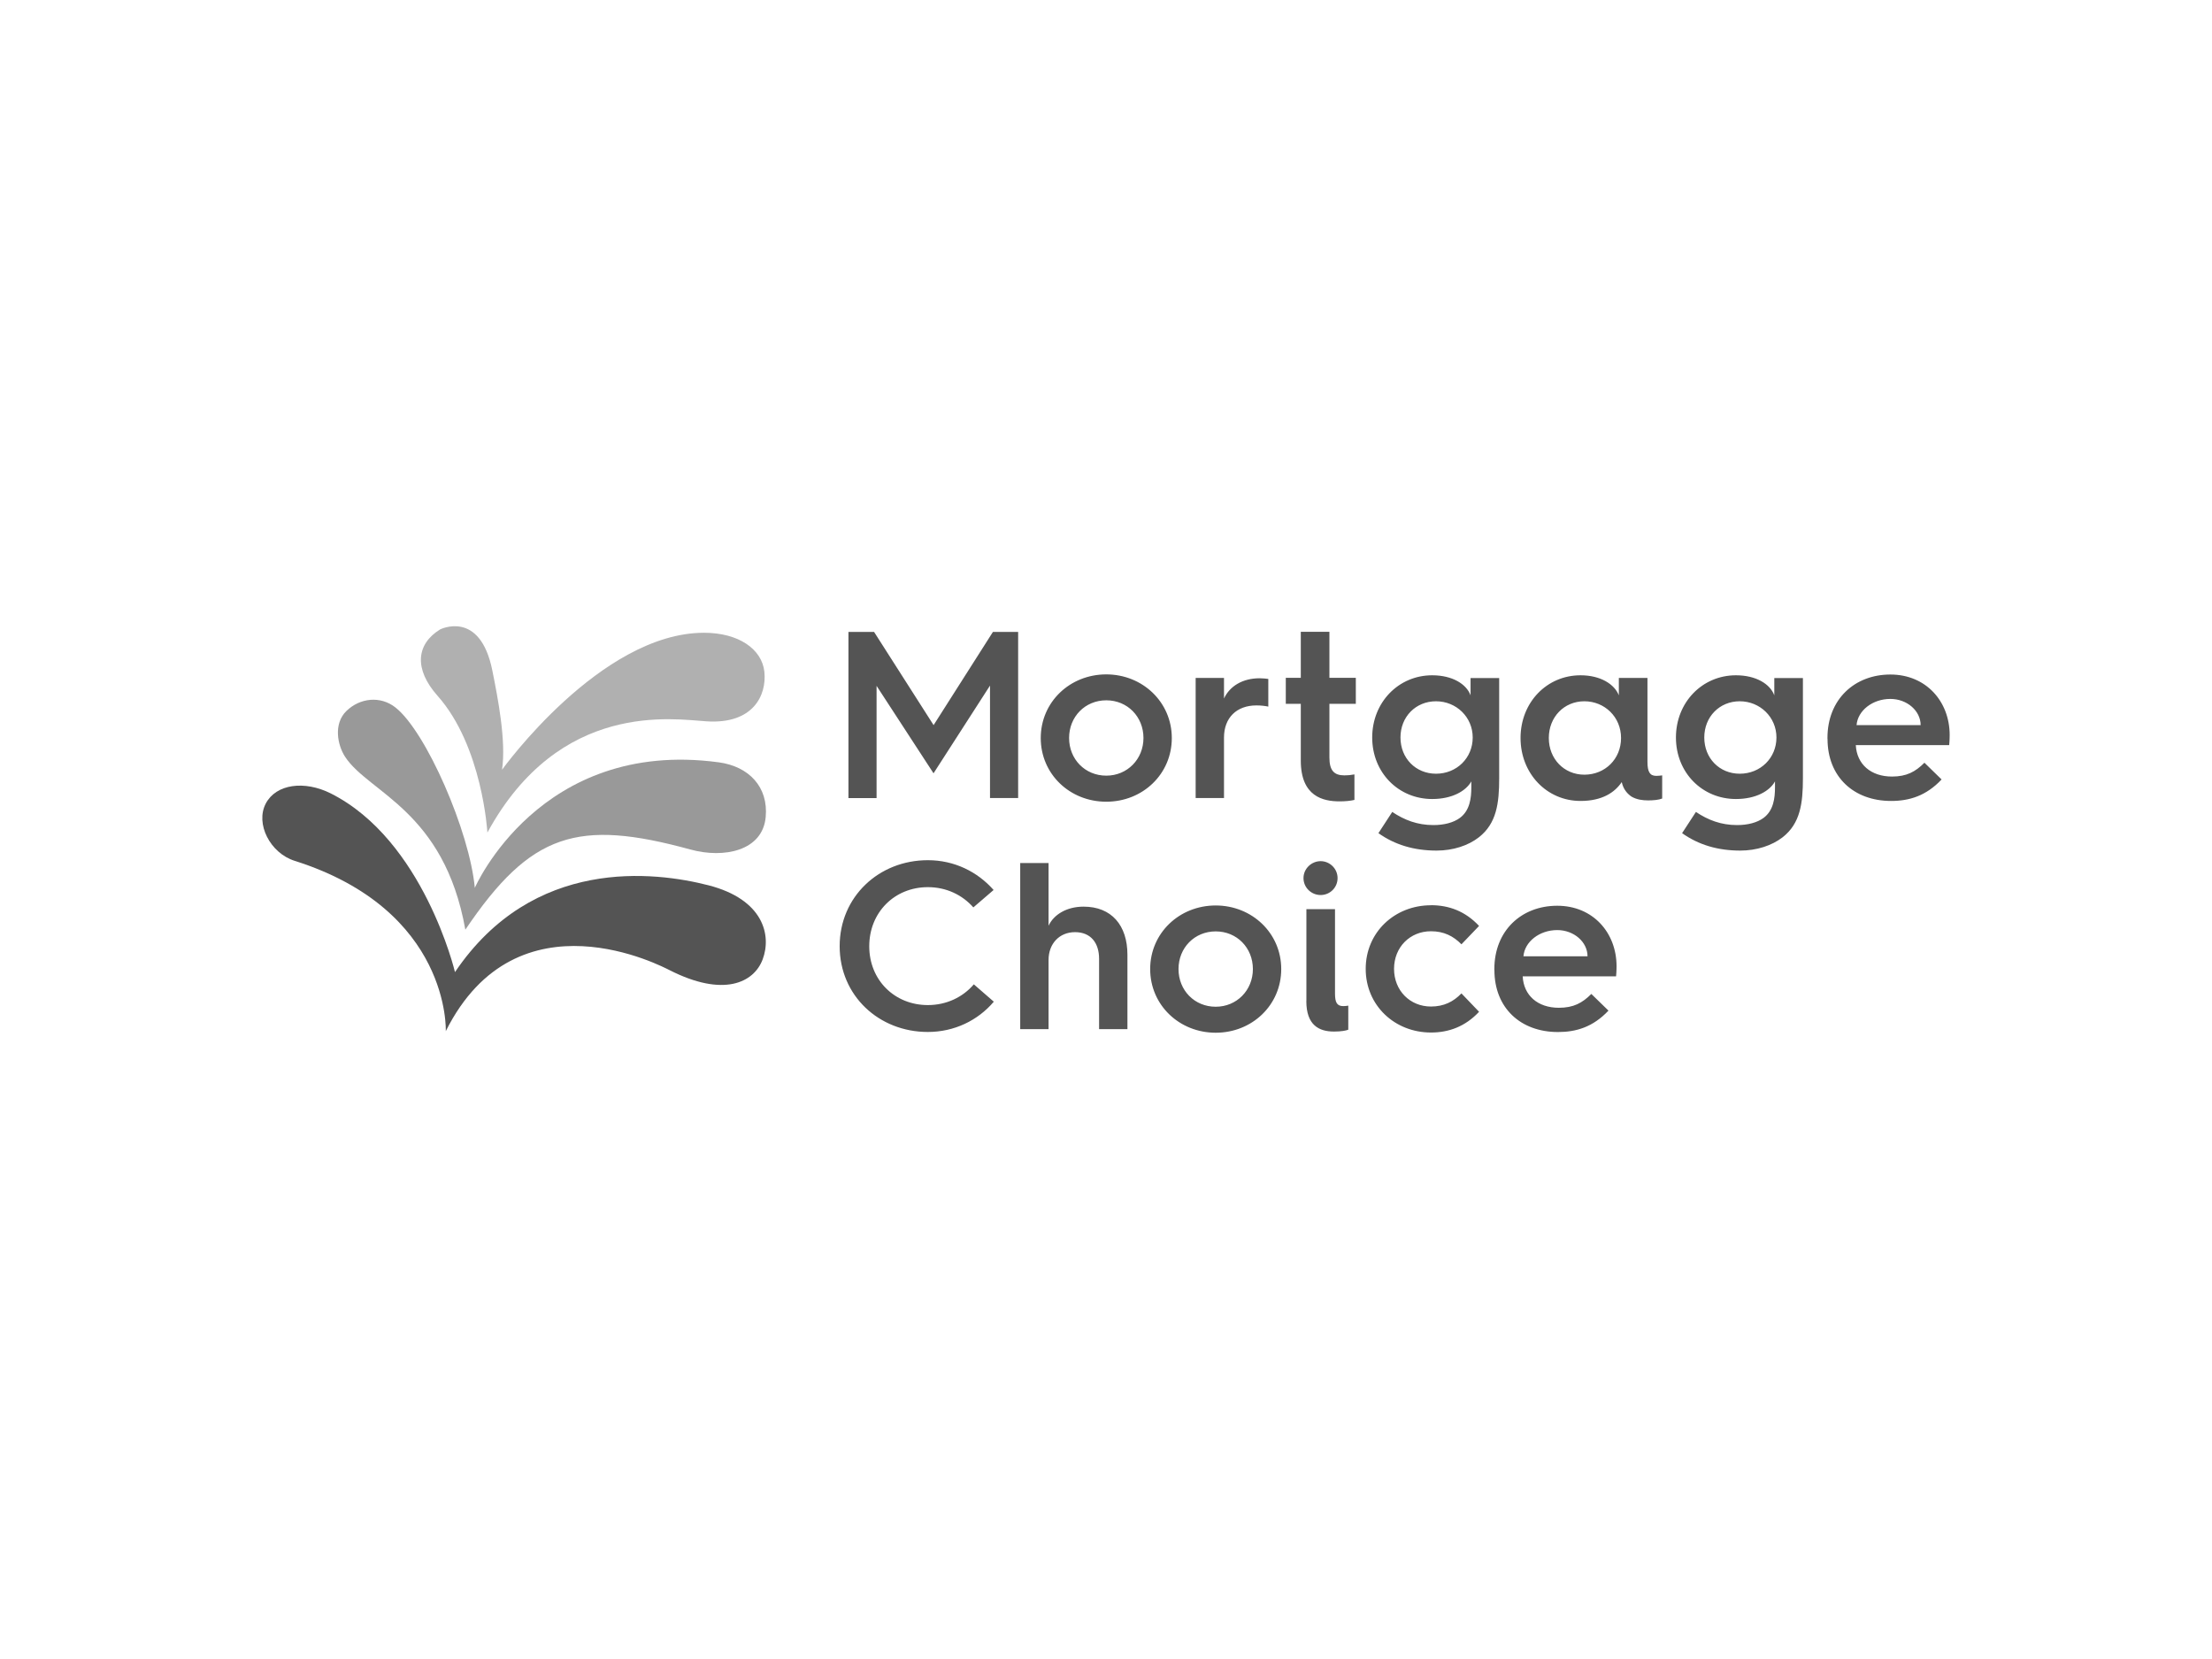
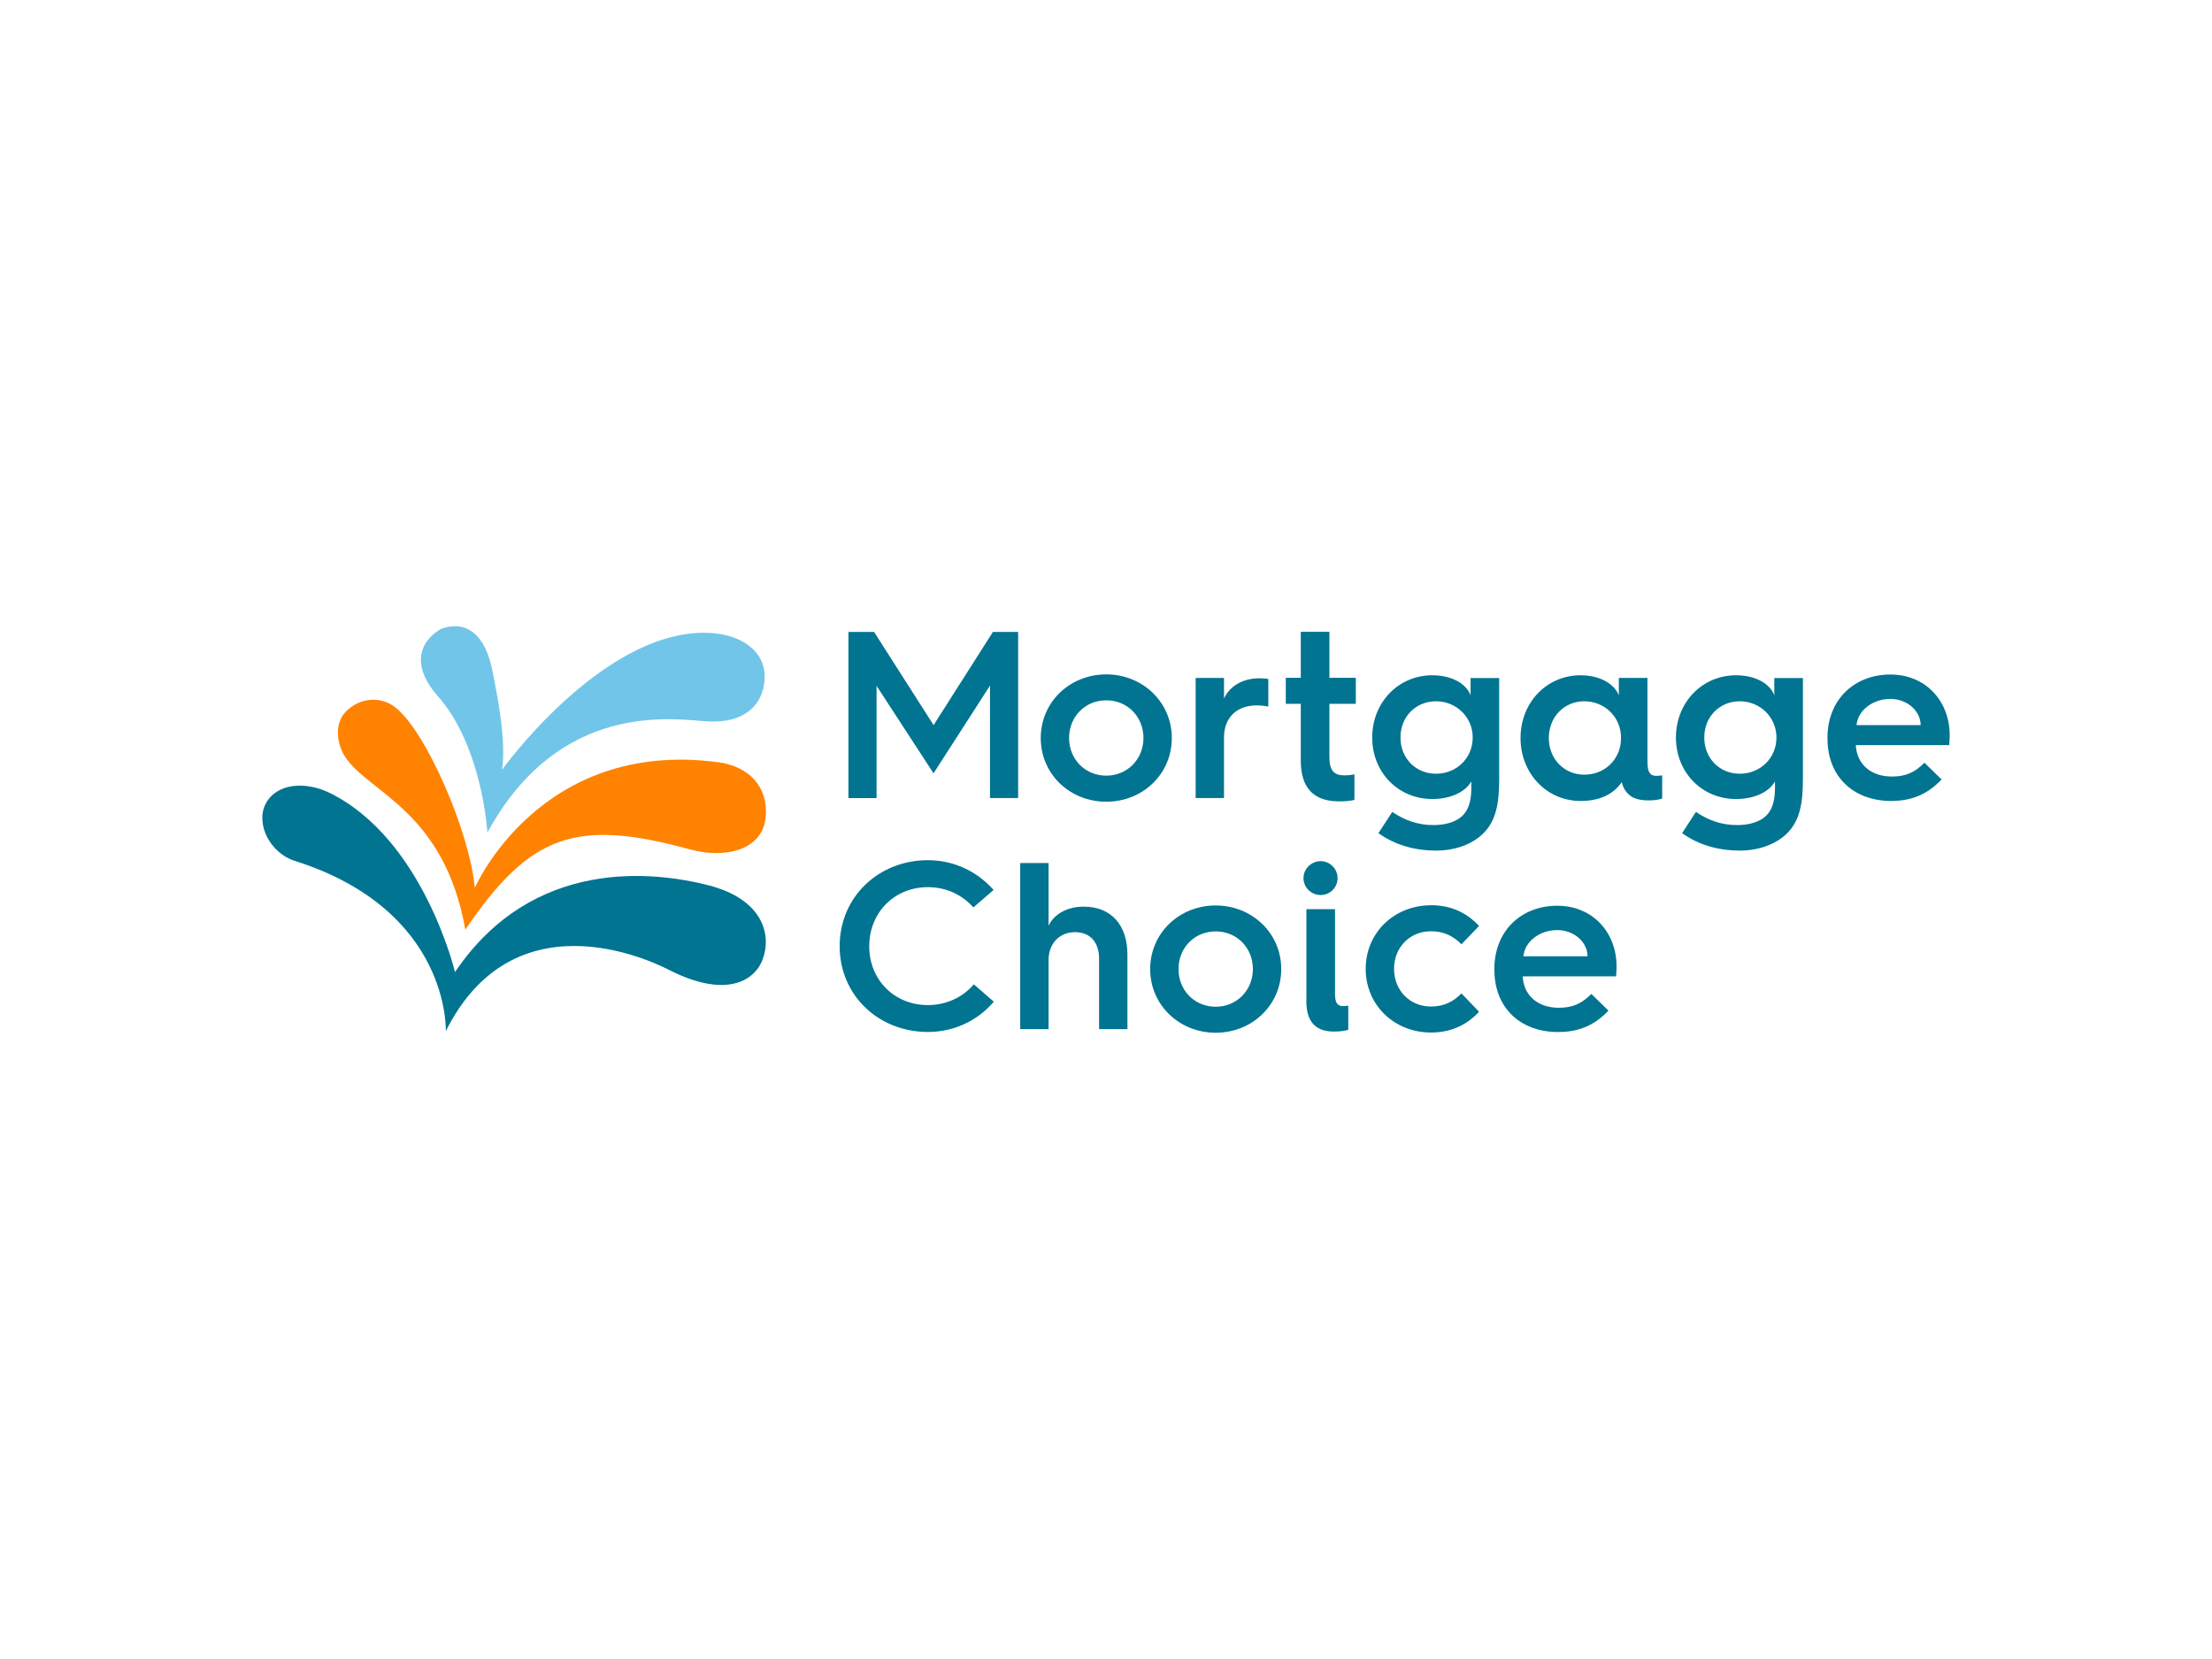
<svg xmlns="http://www.w3.org/2000/svg" id="Layer_1" viewBox="0 0 320 240">
  <defs>
-     <style>.cls-1{fill:#545454;}.cls-1,.cls-2,.cls-3{fill-rule:evenodd;}.cls-2{fill:#b0b0b0;}.cls-3{fill:#999;}</style>
+     <style>.cls-1{fill:#007491;}.cls-1,.cls-2,.cls-3{fill-rule:evenodd;stroke-width:0px;}.cls-2{fill:#ff8200;}.cls-3{fill:#71c5e8;}</style>
  </defs>
  <g id="mc_logo">
    <path id="fan3" class="cls-1" d="m64.49,149.17s.73-17.49-21.87-24.64c-3.54-1.12-5.71-5.36-4.17-8.29,1.49-2.83,5.59-3.37,9.4-1.46,13.45,6.77,17.97,25.85,17.97,25.85,11.3-16.74,28.91-14.55,36.67-12.56,7.94,2.04,9.16,7.21,7.84,10.72-1.26,3.37-5.67,5.54-13.52,1.53-.69-.32-21.98-11.8-32.32,8.85" />
-     <path id="fan2" class="cls-3" d="m68.69,128.44s9.37-21.65,35.28-18.16c4.37.59,7.2,3.56,6.8,7.91-.44,4.91-6.05,6.03-10.87,4.71-16.32-4.47-23.11-2.44-32.58,11.59-3.08-17.25-13.96-19.77-17.39-25-1.1-1.67-1.74-4.78.2-6.65,1.95-1.88,4.89-2.21,7.07-.5,4.44,3.48,10.74,17.96,11.49,26.11" />
-     <path id="fan1" class="cls-2" d="m72.64,111.34s14.22-19.8,29.21-19.8c5,0,8.38,2.36,8.73,5.65.35,3.39-1.62,7.61-8.39,7.16-4.74-.3-21.23-3.06-31.68,16.09,0,0-.71-12.47-7.21-19.78-3.44-3.87-3.09-7.47.36-9.6,0,0,5.77-2.94,7.56,5.92.8,3.97,2.02,10.21,1.41,14.36" />
+     <path id="fan2" class="cls-2" d="m68.69,128.44s9.37-21.65,35.28-18.16c4.37.59,7.2,3.56,6.8,7.91-.44,4.91-6.05,6.03-10.87,4.71-16.32-4.47-23.11-2.44-32.58,11.59-3.08-17.25-13.96-19.77-17.39-25-1.1-1.67-1.74-4.78.2-6.65,1.95-1.88,4.89-2.21,7.07-.5,4.44,3.48,10.74,17.96,11.49,26.11" />
+     <path id="fan1" class="cls-3" d="m72.64,111.34s14.22-19.8,29.21-19.8c5,0,8.38,2.36,8.73,5.65.35,3.39-1.62,7.61-8.39,7.16-4.74-.3-21.23-3.06-31.68,16.09,0,0-.71-12.47-7.21-19.78-3.44-3.87-3.09-7.47.36-9.6,0,0,5.77-2.94,7.56,5.92.8,3.97,2.02,10.21,1.41,14.36" />
    <path id="text" class="cls-1" d="m220.39,138.34c.17-2.1,2.31-3.79,4.89-3.79,2.41,0,4.38,1.72,4.38,3.79h-9.27Zm-4.2,2c0,5.45,3.76,8.96,9.2,8.96,2.62,0,5.06-.72,7.3-3.1l-2.48-2.41c-1.31,1.31-2.58,2-4.69,2-3.07,0-5.1-1.79-5.24-4.55h13.51c.07-.69.07-1.45.07-1.45,0-4.86-3.41-8.76-8.58-8.76s-9.1,3.59-9.1,9.17v.14Zm-9.18-9.38c-5.24,0-9.44,3.9-9.44,9.2s4.2,9.21,9.44,9.21c2.58,0,4.96-.86,6.96-3l-2.55-2.66c-1.17,1.21-2.55,1.9-4.41,1.9-3.03,0-5.34-2.31-5.34-5.45s2.31-5.44,5.34-5.44c1.86,0,3.24.69,4.41,1.89l2.55-2.66c-2-2.14-4.38-3-6.96-3h0Zm-18.03,13.86c0,3.48,1.83,4.41,4,4.41,1.07,0,1.76-.14,2.07-.27v-3.48c-.14.03-.48.07-.72.07-.93,0-1.2-.55-1.2-1.83v-12.2h-4.14v13.31Zm-.41-17.79c0,1.38,1.14,2.45,2.48,2.45s2.45-1.07,2.45-2.45-1.14-2.45-2.45-2.45-2.48,1.07-2.48,2.45h0Zm-12.7,18.61c-3.07,0-5.38-2.38-5.38-5.45s2.31-5.45,5.38-5.45,5.38,2.38,5.38,5.45-2.34,5.45-5.38,5.45h0Zm0-14.65c-5.27,0-9.48,4-9.48,9.2s4.21,9.21,9.48,9.21,9.48-4,9.48-9.21-4.24-9.2-9.48-9.2h0Zm-12.77,17.89v-10.76c0-4.27-2.31-6.96-6.34-6.96-2.45,0-4.31,1.14-5.07,2.76v-9.07h-4.1v24.03h4.1v-10c0-2.38,1.58-4.03,3.83-4.03s3.48,1.52,3.48,3.86v10.17h4.1Zm-28.88-24.44c-7.07,0-12.75,5.28-12.75,12.44s5.68,12.41,12.75,12.41c3.83,0,7.24-1.66,9.55-4.38l-2.89-2.51c-1.62,1.89-4,3-6.65,3-4.82,0-8.48-3.62-8.48-8.51s3.65-8.55,8.48-8.55c2.65,0,4.96,1.1,6.58,2.93l2.93-2.52c-2.34-2.65-5.69-4.31-9.51-4.31h0Zm134.36-19.54c.17-2.1,2.31-3.79,4.89-3.79,2.41,0,4.38,1.72,4.38,3.79h-9.27Zm-4.2,2c0,5.45,3.76,8.97,9.2,8.97,2.62,0,5.07-.73,7.3-3.11l-2.48-2.42c-1.31,1.31-2.58,2-4.69,2-3.07,0-5.1-1.79-5.24-4.55h13.51c.07-.69.07-1.45.07-1.45,0-4.86-3.41-8.76-8.58-8.76s-9.1,3.59-9.1,9.17v.14Zm-12.7,5.03c-2.93,0-5.13-2.24-5.13-5.24s2.21-5.24,5.13-5.24,5.31,2.28,5.31,5.24-2.31,5.24-5.31,5.24h0Zm5-13.86v2.52c-.59-1.62-2.62-2.9-5.55-2.9-4.89,0-8.68,3.93-8.68,9s3.79,8.9,8.68,8.9c2.9,0,4.9-1.17,5.65-2.55v.86c0,1.55-.21,3.35-1.65,4.42-.93.69-2.31,1.04-3.83,1.04-2.34,0-4.2-.73-5.96-1.9l-2,3.07c2.38,1.69,5.17,2.52,8.41,2.52,2.38,0,4.58-.72,6.14-1.93,2.55-2,2.93-4.9,2.93-8.55v-14.48h-4.14Zm-27.48,14c-2.93,0-5.14-2.28-5.14-5.31s2.21-5.31,5.14-5.31,5.31,2.27,5.31,5.31-2.31,5.31-5.31,5.31h0Zm-.55-14.38c-4.89,0-8.68,3.93-8.68,9.07s3.79,9.11,8.68,9.11c3.14,0,4.96-1.24,5.96-2.73.24,1.1.86,1.72,1.41,2.1.76.45,1.65.55,2.41.55s1.52-.07,2.03-.27v-3.35c-.24.04-.62.07-.86.07-.93,0-1.27-.59-1.27-2.04v-12.13h-4.14v2.52c-.62-1.59-2.62-2.9-5.55-2.9h0Zm-20.91,14.24c-2.93,0-5.14-2.24-5.14-5.24s2.21-5.24,5.14-5.24,5.31,2.28,5.31,5.24-2.31,5.24-5.31,5.24h0Zm5-13.86v2.52c-.59-1.62-2.62-2.9-5.55-2.9-4.89,0-8.68,3.93-8.68,9s3.79,8.9,8.68,8.9c2.9,0,4.89-1.17,5.66-2.55v.86c0,1.55-.21,3.35-1.65,4.42-.93.69-2.31,1.04-3.83,1.04-2.34,0-4.2-.73-5.96-1.9l-2,3.07c2.38,1.69,5.17,2.52,8.41,2.52,2.38,0,4.59-.72,6.13-1.93,2.55-2,2.93-4.9,2.93-8.55v-14.48h-4.14Zm-24.56,11.96c0,5.21,3.24,5.9,5.62,5.9.79,0,1.55-.07,2.14-.21v-3.69c-.52.1-1,.14-1.45.14-1.48,0-2.17-.69-2.17-2.59v-7.76h3.82v-3.76h-3.82v-6.66h-4.14v6.66h-2.17v3.76h2.17v8.21Zm-15.21,5.42h4.1v-8.75c0-2.86,1.82-4.65,4.69-4.65.66,0,1.24.07,1.72.17v-4c-.17-.03-.79-.1-1.24-.1-2.48,0-4.34,1.14-5.17,2.93v-2.98h-4.1v17.38Zm-12.93-3.24c-3.07,0-5.38-2.38-5.38-5.45s2.31-5.45,5.38-5.45,5.38,2.38,5.38,5.45-2.34,5.45-5.38,5.45h0Zm0-14.65c-5.27,0-9.48,4-9.48,9.21s4.2,9.21,9.48,9.21,9.48-4,9.48-9.21-4.24-9.21-9.48-9.21h0Zm-37.28-6.14h3.69l8.61,13.48,8.58-13.48h3.65v24.03h-4.07v-16.27l-8.17,12.69-8.24-12.65v16.24h-4.07v-24.03Z" />
  </g>
</svg>
